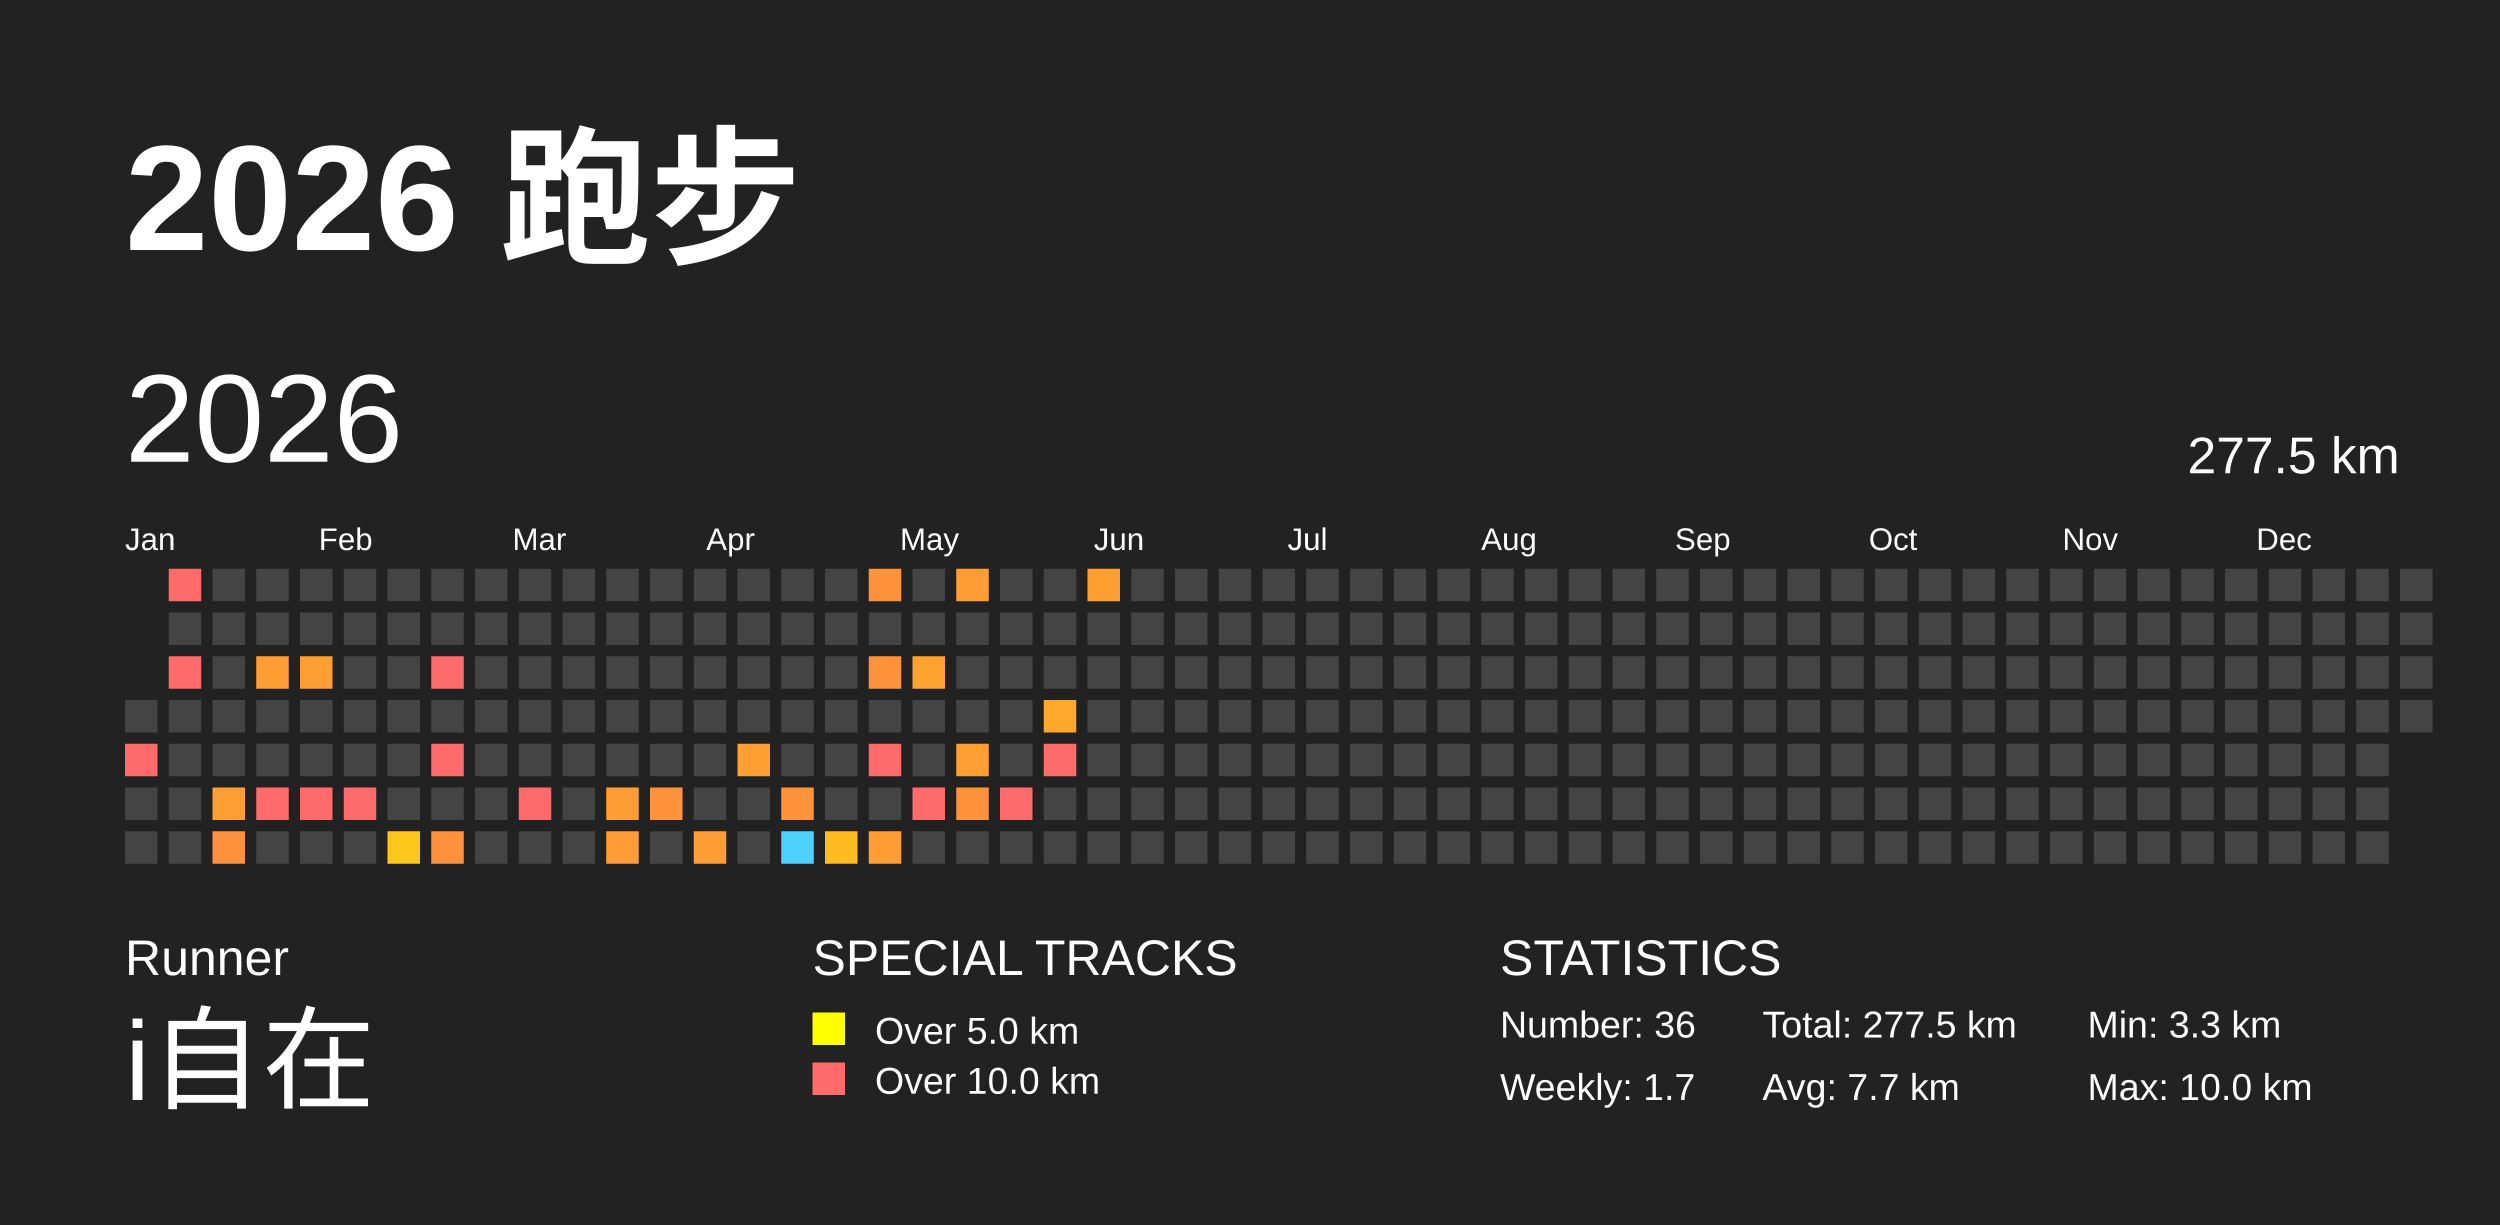
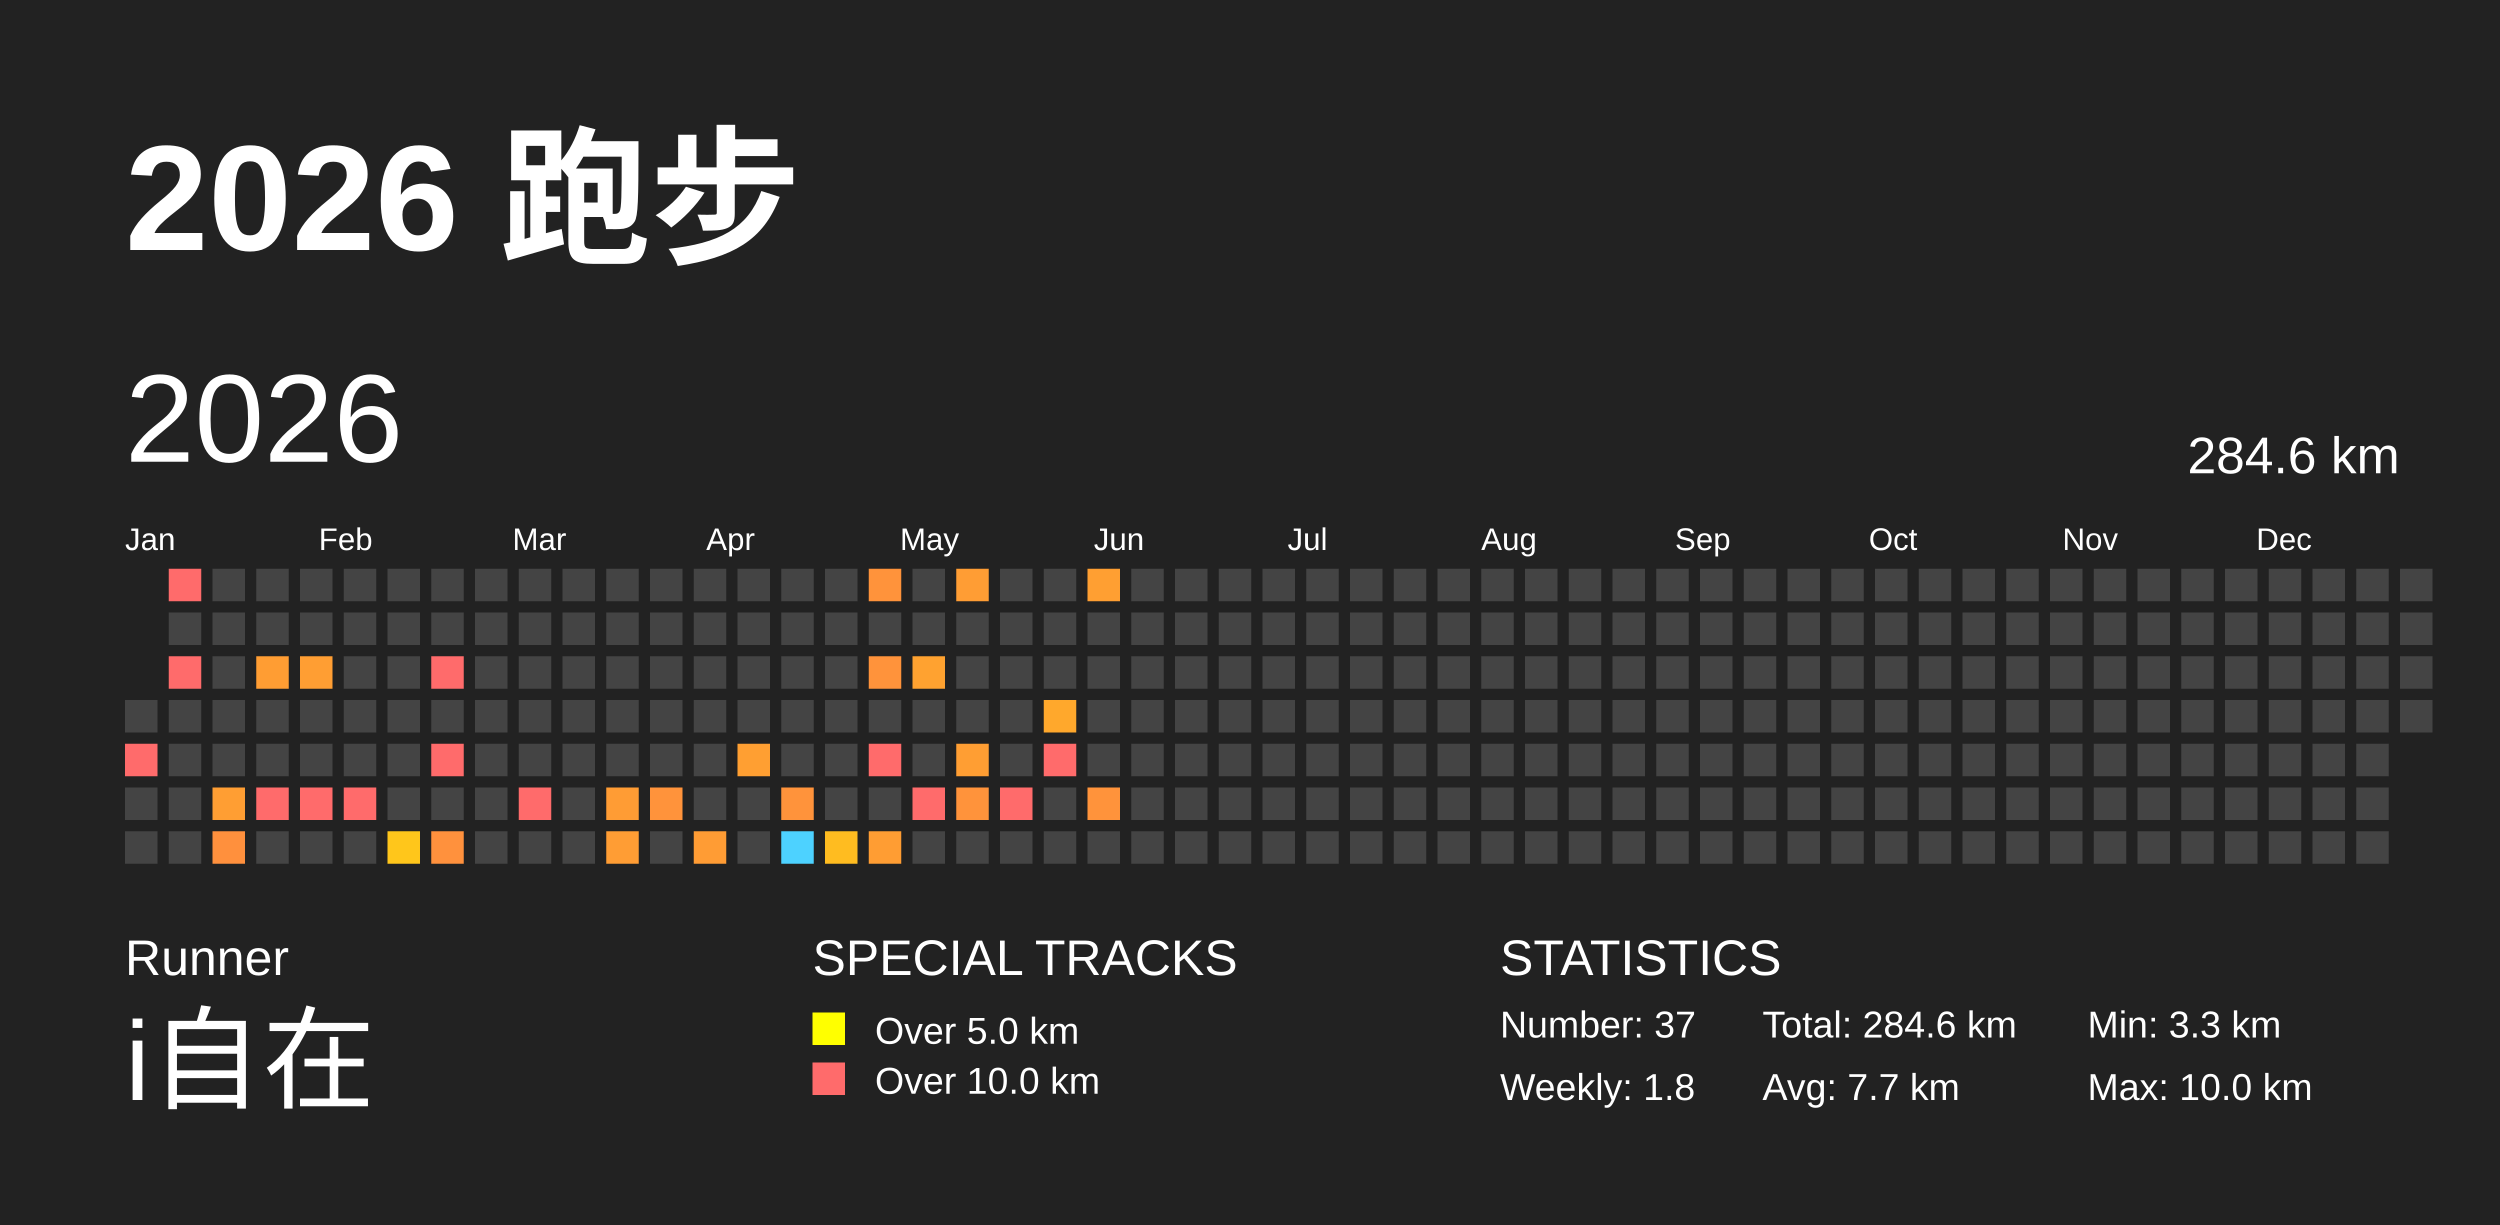
<svg xmlns="http://www.w3.org/2000/svg" baseProfile="full" height="98mm" version="1.1" viewBox="0,0,200,98" width="200mm">
  <defs />
  <rect fill="#222222" height="98" width="200" x="0" y="0" />
  <text fill="#FFFFFF" style="font-size:12px; font-family:Arial; font-weight:bold;" x="10" y="20">2026 跑步</text>
  <text fill="#FFFFFF" style="font-size:4px; font-family:Arial" x="10" y="78">Runner</text>
  <text fill="#FFFFFF" style="font-size:9px; font-family:Arial" x="10" y="88">i自在</text>
  <text fill="#FFFFFF" style="font-size:4px; font-family:Arial" x="65" y="78">SPECIAL TRACKS</text>
  <rect fill="#FFFF00" height="2.6" width="2.6" x="65" y="81" />
  <text fill="#FFFFFF" style="font-size:3px; font-family:Arial" x="70" y="83.5">Over 5.0 km</text>
  <rect fill="#FF6B6B" height="2.6" width="2.6" x="65" y="85" />
  <text fill="#FFFFFF" style="font-size:3px; font-family:Arial" x="70" y="87.5">Over 10.0 km</text>
  <text fill="#FFFFFF" style="font-size:4px; font-family:Arial" x="120" y="78">STATISTICS</text>
-   <text fill="#FFFFFF" style="font-size:3px; font-family:Arial" x="120" y="83">Number: 36</text>
-   <text fill="#FFFFFF" style="font-size:3px; font-family:Arial" x="120" y="88">Weekly: 1.7</text>
-   <text fill="#FFFFFF" style="font-size:3px; font-family:Arial" x="141" y="83">Total: 277.5 km</text>
+   <text fill="#FFFFFF" style="font-size:3px; font-family:Arial" x="120" y="83">Number: 37</text>
+   <text fill="#FFFFFF" style="font-size:3px; font-family:Arial" x="120" y="88">Weekly: 1.8</text>
+   <text fill="#FFFFFF" style="font-size:3px; font-family:Arial" x="141" y="83">Total: 284.6 km</text>
  <text fill="#FFFFFF" style="font-size:3px; font-family:Arial" x="141" y="88">Avg: 7.7 km</text>
  <text fill="#FFFFFF" style="font-size:3px; font-family:Arial" x="167" y="83">Min: 3.3 km</text>
  <text fill="#FFFFFF" style="font-size:3px; font-family:Arial" x="167" y="88">Max: 10.0 km</text>
  <text dominant-baseline="hanging" fill="#FFFFFF" style="font-size:10.0px; font-family:Arial;" x="10" y="30">2026</text>
-   <text dominant-baseline="hanging" fill="#FFFFFF" style="font-size:4.125px; font-family:Arial;" x="175" y="35">277.5 km</text>
+   <text dominant-baseline="hanging" fill="#FFFFFF" style="font-size:4.125px; font-family:Arial;" x="175" y="35">284.6 km</text>
  <text fill="#FFFFFF" style="font-size:2.5px; font-family:Arial" x="10.0" y="44">Jan</text>
  <text fill="#FFFFFF" style="font-size:2.5px; font-family:Arial" x="25.5" y="44">Feb</text>
  <text fill="#FFFFFF" style="font-size:2.5px; font-family:Arial" x="41.0" y="44">Mar</text>
  <text fill="#FFFFFF" style="font-size:2.5px; font-family:Arial" x="56.5" y="44">Apr</text>
  <text fill="#FFFFFF" style="font-size:2.5px; font-family:Arial" x="72.0" y="44">May</text>
  <text fill="#FFFFFF" style="font-size:2.5px; font-family:Arial" x="87.5" y="44">Jun</text>
  <text fill="#FFFFFF" style="font-size:2.5px; font-family:Arial" x="103.0" y="44">Jul</text>
  <text fill="#FFFFFF" style="font-size:2.5px; font-family:Arial" x="118.5" y="44">Aug</text>
  <text fill="#FFFFFF" style="font-size:2.5px; font-family:Arial" x="134.0" y="44">Sep</text>
  <text fill="#FFFFFF" style="font-size:2.5px; font-family:Arial" x="149.5" y="44">Oct</text>
  <text fill="#FFFFFF" style="font-size:2.5px; font-family:Arial" x="165.0" y="44">Nov</text>
  <text fill="#FFFFFF" style="font-size:2.5px; font-family:Arial" x="180.5" y="44">Dec</text>
  <rect fill="#444444" height="2.6" width="2.6" x="10.0" y="56.0" />
  <rect fill="#FF6B6B" height="2.6" width="2.6" x="10.0" y="59.5" />
  <rect fill="#444444" height="2.6" width="2.6" x="10.0" y="63.0" />
  <rect fill="#444444" height="2.6" width="2.6" x="10.0" y="66.5" />
  <rect fill="#FF6B6B" height="2.6" width="2.6" x="13.5" y="45.5" />
  <rect fill="#444444" height="2.6" width="2.6" x="13.5" y="49.0" />
  <rect fill="#FF6B6B" height="2.6" width="2.6" x="13.5" y="52.5" />
  <rect fill="#444444" height="2.6" width="2.6" x="13.5" y="56.0" />
  <rect fill="#444444" height="2.6" width="2.6" x="13.5" y="59.5" />
  <rect fill="#444444" height="2.6" width="2.6" x="13.5" y="63.0" />
  <rect fill="#444444" height="2.6" width="2.6" x="13.5" y="66.5" />
  <rect fill="#444444" height="2.6" width="2.6" x="17.0" y="45.5" />
  <rect fill="#444444" height="2.6" width="2.6" x="17.0" y="49.0" />
  <rect fill="#444444" height="2.6" width="2.6" x="17.0" y="52.5" />
  <rect fill="#444444" height="2.6" width="2.6" x="17.0" y="56.0" />
  <rect fill="#444444" height="2.6" width="2.6" x="17.0" y="59.5" />
  <rect fill="#ff9e33" height="2.6" width="2.6" x="17.0" y="63.0" />
  <rect fill="#ff903d" height="2.6" width="2.6" x="17.0" y="66.5" />
  <rect fill="#444444" height="2.6" width="2.6" x="20.5" y="45.5" />
  <rect fill="#444444" height="2.6" width="2.6" x="20.5" y="49.0" />
  <rect fill="#ff9d33" height="2.6" width="2.6" x="20.5" y="52.5" />
  <rect fill="#444444" height="2.6" width="2.6" x="20.5" y="56.0" />
  <rect fill="#444444" height="2.6" width="2.6" x="20.5" y="59.5" />
  <rect fill="#FF6B6B" height="2.6" width="2.6" x="20.5" y="63.0" />
  <rect fill="#444444" height="2.6" width="2.6" x="20.5" y="66.5" />
  <rect fill="#444444" height="2.6" width="2.6" x="24.0" y="45.5" />
  <rect fill="#444444" height="2.6" width="2.6" x="24.0" y="49.0" />
  <rect fill="#ff9e33" height="2.6" width="2.6" x="24.0" y="52.5" />
  <rect fill="#444444" height="2.6" width="2.6" x="24.0" y="56.0" />
  <rect fill="#444444" height="2.6" width="2.6" x="24.0" y="59.5" />
  <rect fill="#FF6B6B" height="2.6" width="2.6" x="24.0" y="63.0" />
  <rect fill="#444444" height="2.6" width="2.6" x="24.0" y="66.5" />
  <rect fill="#444444" height="2.6" width="2.6" x="27.5" y="45.5" />
  <rect fill="#444444" height="2.6" width="2.6" x="27.5" y="49.0" />
  <rect fill="#444444" height="2.6" width="2.6" x="27.5" y="52.5" />
  <rect fill="#444444" height="2.6" width="2.6" x="27.5" y="56.0" />
  <rect fill="#444444" height="2.6" width="2.6" x="27.5" y="59.5" />
  <rect fill="#FF6B6B" height="2.6" width="2.6" x="27.5" y="63.0" />
  <rect fill="#444444" height="2.6" width="2.6" x="27.5" y="66.5" />
  <rect fill="#444444" height="2.6" width="2.6" x="31.0" y="45.5" />
  <rect fill="#444444" height="2.6" width="2.6" x="31.0" y="49.0" />
  <rect fill="#444444" height="2.6" width="2.6" x="31.0" y="52.5" />
  <rect fill="#444444" height="2.6" width="2.6" x="31.0" y="56.0" />
  <rect fill="#444444" height="2.6" width="2.6" x="31.0" y="59.5" />
  <rect fill="#444444" height="2.6" width="2.6" x="31.0" y="63.0" />
  <rect fill="#ffc61b" height="2.6" width="2.6" x="31.0" y="66.5" />
  <rect fill="#444444" height="2.6" width="2.6" x="34.5" y="45.5" />
  <rect fill="#444444" height="2.6" width="2.6" x="34.5" y="49.0" />
  <rect fill="#FF6B6B" height="2.6" width="2.6" x="34.5" y="52.5" />
  <rect fill="#444444" height="2.6" width="2.6" x="34.5" y="56.0" />
  <rect fill="#FF6B6B" height="2.6" width="2.6" x="34.5" y="59.5" />
  <rect fill="#444444" height="2.6" width="2.6" x="34.5" y="63.0" />
  <rect fill="#ff913d" height="2.6" width="2.6" x="34.5" y="66.5" />
  <rect fill="#444444" height="2.6" width="2.6" x="38.0" y="45.5" />
  <rect fill="#444444" height="2.6" width="2.6" x="38.0" y="49.0" />
  <rect fill="#444444" height="2.6" width="2.6" x="38.0" y="52.5" />
  <rect fill="#444444" height="2.6" width="2.6" x="38.0" y="56.0" />
  <rect fill="#444444" height="2.6" width="2.6" x="38.0" y="59.5" />
  <rect fill="#444444" height="2.6" width="2.6" x="38.0" y="63.0" />
  <rect fill="#444444" height="2.6" width="2.6" x="38.0" y="66.5" />
  <rect fill="#444444" height="2.6" width="2.6" x="41.5" y="45.5" />
  <rect fill="#444444" height="2.6" width="2.6" x="41.5" y="49.0" />
  <rect fill="#444444" height="2.6" width="2.6" x="41.5" y="52.5" />
  <rect fill="#444444" height="2.6" width="2.6" x="41.5" y="56.0" />
  <rect fill="#444444" height="2.6" width="2.6" x="41.5" y="59.5" />
  <rect fill="#FF6B6B" height="2.6" width="2.6" x="41.5" y="63.0" />
  <rect fill="#444444" height="2.6" width="2.6" x="41.5" y="66.5" />
  <rect fill="#444444" height="2.6" width="2.6" x="45.0" y="45.5" />
  <rect fill="#444444" height="2.6" width="2.6" x="45.0" y="49.0" />
  <rect fill="#444444" height="2.6" width="2.6" x="45.0" y="52.5" />
  <rect fill="#444444" height="2.6" width="2.6" x="45.0" y="56.0" />
  <rect fill="#444444" height="2.6" width="2.6" x="45.0" y="59.5" />
  <rect fill="#444444" height="2.6" width="2.6" x="45.0" y="63.0" />
  <rect fill="#444444" height="2.6" width="2.6" x="45.0" y="66.5" />
  <rect fill="#444444" height="2.6" width="2.6" x="48.5" y="45.5" />
  <rect fill="#444444" height="2.6" width="2.6" x="48.5" y="49.0" />
  <rect fill="#444444" height="2.6" width="2.6" x="48.5" y="52.5" />
  <rect fill="#444444" height="2.6" width="2.6" x="48.5" y="56.0" />
  <rect fill="#444444" height="2.6" width="2.6" x="48.5" y="59.5" />
  <rect fill="#ff9c34" height="2.6" width="2.6" x="48.5" y="63.0" />
  <rect fill="#ff9d34" height="2.6" width="2.6" x="48.5" y="66.5" />
  <rect fill="#444444" height="2.6" width="2.6" x="52.0" y="45.5" />
  <rect fill="#444444" height="2.6" width="2.6" x="52.0" y="49.0" />
  <rect fill="#444444" height="2.6" width="2.6" x="52.0" y="52.5" />
  <rect fill="#444444" height="2.6" width="2.6" x="52.0" y="56.0" />
  <rect fill="#444444" height="2.6" width="2.6" x="52.0" y="59.5" />
  <rect fill="#ff933b" height="2.6" width="2.6" x="52.0" y="63.0" />
  <rect fill="#444444" height="2.6" width="2.6" x="52.0" y="66.5" />
  <rect fill="#444444" height="2.6" width="2.6" x="55.5" y="45.5" />
  <rect fill="#444444" height="2.6" width="2.6" x="55.5" y="49.0" />
  <rect fill="#444444" height="2.6" width="2.6" x="55.5" y="52.5" />
  <rect fill="#444444" height="2.6" width="2.6" x="55.5" y="56.0" />
  <rect fill="#444444" height="2.6" width="2.6" x="55.5" y="59.5" />
  <rect fill="#444444" height="2.6" width="2.6" x="55.5" y="63.0" />
  <rect fill="#ff9c34" height="2.6" width="2.6" x="55.5" y="66.5" />
  <rect fill="#444444" height="2.6" width="2.6" x="59.0" y="45.5" />
  <rect fill="#444444" height="2.6" width="2.6" x="59.0" y="49.0" />
  <rect fill="#444444" height="2.6" width="2.6" x="59.0" y="52.5" />
  <rect fill="#444444" height="2.6" width="2.6" x="59.0" y="56.0" />
  <rect fill="#ff9f32" height="2.6" width="2.6" x="59.0" y="59.5" />
  <rect fill="#444444" height="2.6" width="2.6" x="59.0" y="63.0" />
  <rect fill="#444444" height="2.6" width="2.6" x="59.0" y="66.5" />
  <rect fill="#444444" height="2.6" width="2.6" x="62.5" y="45.5" />
  <rect fill="#444444" height="2.6" width="2.6" x="62.5" y="49.0" />
  <rect fill="#444444" height="2.6" width="2.6" x="62.5" y="52.5" />
  <rect fill="#444444" height="2.6" width="2.6" x="62.5" y="56.0" />
  <rect fill="#444444" height="2.6" width="2.6" x="62.5" y="59.5" />
  <rect fill="#ff933b" height="2.6" width="2.6" x="62.5" y="63.0" />
  <rect fill="#4dd2ff" height="2.6" width="2.6" x="62.5" y="66.5" />
  <rect fill="#444444" height="2.6" width="2.6" x="66.0" y="45.5" />
  <rect fill="#444444" height="2.6" width="2.6" x="66.0" y="49.0" />
  <rect fill="#444444" height="2.6" width="2.6" x="66.0" y="52.5" />
  <rect fill="#444444" height="2.6" width="2.6" x="66.0" y="56.0" />
  <rect fill="#444444" height="2.6" width="2.6" x="66.0" y="59.5" />
  <rect fill="#444444" height="2.6" width="2.6" x="66.0" y="63.0" />
  <rect fill="#ffbc20" height="2.6" width="2.6" x="66.0" y="66.5" />
  <rect fill="#ff933b" height="2.6" width="2.6" x="69.5" y="45.5" />
  <rect fill="#444444" height="2.6" width="2.6" x="69.5" y="49.0" />
  <rect fill="#ff933b" height="2.6" width="2.6" x="69.5" y="52.5" />
  <rect fill="#444444" height="2.6" width="2.6" x="69.5" y="56.0" />
  <rect fill="#FF6B6B" height="2.6" width="2.6" x="69.5" y="59.5" />
  <rect fill="#444444" height="2.6" width="2.6" x="69.5" y="63.0" />
  <rect fill="#ff9d33" height="2.6" width="2.6" x="69.5" y="66.5" />
  <rect fill="#444444" height="2.6" width="2.6" x="73.0" y="45.5" />
  <rect fill="#444444" height="2.6" width="2.6" x="73.0" y="49.0" />
  <rect fill="#ffa230" height="2.6" width="2.6" x="73.0" y="52.5" />
  <rect fill="#444444" height="2.6" width="2.6" x="73.0" y="56.0" />
  <rect fill="#444444" height="2.6" width="2.6" x="73.0" y="59.5" />
  <rect fill="#FF6B6B" height="2.6" width="2.6" x="73.0" y="63.0" />
  <rect fill="#444444" height="2.6" width="2.6" x="73.0" y="66.5" />
  <rect fill="#ff9d34" height="2.6" width="2.6" x="76.5" y="45.5" />
  <rect fill="#444444" height="2.6" width="2.6" x="76.5" y="49.0" />
  <rect fill="#444444" height="2.6" width="2.6" x="76.5" y="52.5" />
  <rect fill="#444444" height="2.6" width="2.6" x="76.5" y="56.0" />
  <rect fill="#ff9e33" height="2.6" width="2.6" x="76.5" y="59.5" />
  <rect fill="#ff933b" height="2.6" width="2.6" x="76.5" y="63.0" />
  <rect fill="#444444" height="2.6" width="2.6" x="76.5" y="66.5" />
  <rect fill="#444444" height="2.6" width="2.6" x="80.0" y="45.5" />
  <rect fill="#444444" height="2.6" width="2.6" x="80.0" y="49.0" />
  <rect fill="#444444" height="2.6" width="2.6" x="80.0" y="52.5" />
  <rect fill="#444444" height="2.6" width="2.6" x="80.0" y="56.0" />
  <rect fill="#444444" height="2.6" width="2.6" x="80.0" y="59.5" />
  <rect fill="#FF6B6B" height="2.6" width="2.6" x="80.0" y="63.0" />
  <rect fill="#444444" height="2.6" width="2.6" x="80.0" y="66.5" />
  <rect fill="#444444" height="2.6" width="2.6" x="83.5" y="45.5" />
  <rect fill="#444444" height="2.6" width="2.6" x="83.5" y="49.0" />
  <rect fill="#444444" height="2.6" width="2.6" x="83.5" y="52.5" />
  <rect fill="#ffa82c" height="2.6" width="2.6" x="83.5" y="56.0" />
  <rect fill="#FF6B6B" height="2.6" width="2.6" x="83.5" y="59.5" />
  <rect fill="#444444" height="2.6" width="2.6" x="83.5" y="63.0" />
  <rect fill="#444444" height="2.6" width="2.6" x="83.5" y="66.5" />
  <rect fill="#ff9f32" height="2.6" width="2.6" x="87.0" y="45.5" />
  <rect fill="#444444" height="2.6" width="2.6" x="87.0" y="49.0" />
  <rect fill="#444444" height="2.6" width="2.6" x="87.0" y="52.5" />
  <rect fill="#444444" height="2.6" width="2.6" x="87.0" y="56.0" />
  <rect fill="#444444" height="2.6" width="2.6" x="87.0" y="59.5" />
-   <rect fill="#444444" height="2.6" width="2.6" x="87.0" y="63.0" />
+   <rect fill="#ff933b" height="2.6" width="2.6" x="87.0" y="63.0" />
  <rect fill="#444444" height="2.6" width="2.6" x="87.0" y="66.5" />
  <rect fill="#444444" height="2.6" width="2.6" x="90.5" y="45.5" />
  <rect fill="#444444" height="2.6" width="2.6" x="90.5" y="49.0" />
  <rect fill="#444444" height="2.6" width="2.6" x="90.5" y="52.5" />
  <rect fill="#444444" height="2.6" width="2.6" x="90.5" y="56.0" />
  <rect fill="#444444" height="2.6" width="2.6" x="90.5" y="59.5" />
  <rect fill="#444444" height="2.6" width="2.6" x="90.5" y="63.0" />
  <rect fill="#444444" height="2.6" width="2.6" x="90.5" y="66.5" />
  <rect fill="#444444" height="2.6" width="2.6" x="94.0" y="45.5" />
  <rect fill="#444444" height="2.6" width="2.6" x="94.0" y="49.0" />
  <rect fill="#444444" height="2.6" width="2.6" x="94.0" y="52.5" />
  <rect fill="#444444" height="2.6" width="2.6" x="94.0" y="56.0" />
  <rect fill="#444444" height="2.6" width="2.6" x="94.0" y="59.5" />
  <rect fill="#444444" height="2.6" width="2.6" x="94.0" y="63.0" />
  <rect fill="#444444" height="2.6" width="2.6" x="94.0" y="66.5" />
  <rect fill="#444444" height="2.6" width="2.6" x="97.5" y="45.5" />
  <rect fill="#444444" height="2.6" width="2.6" x="97.5" y="49.0" />
  <rect fill="#444444" height="2.6" width="2.6" x="97.5" y="52.5" />
  <rect fill="#444444" height="2.6" width="2.6" x="97.5" y="56.0" />
  <rect fill="#444444" height="2.6" width="2.6" x="97.5" y="59.5" />
  <rect fill="#444444" height="2.6" width="2.6" x="97.5" y="63.0" />
  <rect fill="#444444" height="2.6" width="2.6" x="97.5" y="66.5" />
  <rect fill="#444444" height="2.6" width="2.6" x="101.0" y="45.5" />
  <rect fill="#444444" height="2.6" width="2.6" x="101.0" y="49.0" />
  <rect fill="#444444" height="2.6" width="2.6" x="101.0" y="52.5" />
  <rect fill="#444444" height="2.6" width="2.6" x="101.0" y="56.0" />
  <rect fill="#444444" height="2.6" width="2.6" x="101.0" y="59.5" />
  <rect fill="#444444" height="2.6" width="2.6" x="101.0" y="63.0" />
  <rect fill="#444444" height="2.6" width="2.6" x="101.0" y="66.5" />
  <rect fill="#444444" height="2.6" width="2.6" x="104.5" y="45.5" />
  <rect fill="#444444" height="2.6" width="2.6" x="104.5" y="49.0" />
  <rect fill="#444444" height="2.6" width="2.6" x="104.5" y="52.5" />
  <rect fill="#444444" height="2.6" width="2.6" x="104.5" y="56.0" />
  <rect fill="#444444" height="2.6" width="2.6" x="104.5" y="59.5" />
  <rect fill="#444444" height="2.6" width="2.6" x="104.5" y="63.0" />
  <rect fill="#444444" height="2.6" width="2.6" x="104.5" y="66.5" />
  <rect fill="#444444" height="2.6" width="2.6" x="108.0" y="45.5" />
  <rect fill="#444444" height="2.6" width="2.6" x="108.0" y="49.0" />
  <rect fill="#444444" height="2.6" width="2.6" x="108.0" y="52.5" />
  <rect fill="#444444" height="2.6" width="2.6" x="108.0" y="56.0" />
  <rect fill="#444444" height="2.6" width="2.6" x="108.0" y="59.5" />
  <rect fill="#444444" height="2.6" width="2.6" x="108.0" y="63.0" />
  <rect fill="#444444" height="2.6" width="2.6" x="108.0" y="66.5" />
  <rect fill="#444444" height="2.6" width="2.6" x="111.5" y="45.5" />
  <rect fill="#444444" height="2.6" width="2.6" x="111.5" y="49.0" />
  <rect fill="#444444" height="2.6" width="2.6" x="111.5" y="52.5" />
  <rect fill="#444444" height="2.6" width="2.6" x="111.5" y="56.0" />
  <rect fill="#444444" height="2.6" width="2.6" x="111.5" y="59.5" />
  <rect fill="#444444" height="2.6" width="2.6" x="111.5" y="63.0" />
  <rect fill="#444444" height="2.6" width="2.6" x="111.5" y="66.5" />
  <rect fill="#444444" height="2.6" width="2.6" x="115.0" y="45.5" />
  <rect fill="#444444" height="2.6" width="2.6" x="115.0" y="49.0" />
  <rect fill="#444444" height="2.6" width="2.6" x="115.0" y="52.5" />
  <rect fill="#444444" height="2.6" width="2.6" x="115.0" y="56.0" />
  <rect fill="#444444" height="2.6" width="2.6" x="115.0" y="59.5" />
  <rect fill="#444444" height="2.6" width="2.6" x="115.0" y="63.0" />
  <rect fill="#444444" height="2.6" width="2.6" x="115.0" y="66.5" />
  <rect fill="#444444" height="2.6" width="2.6" x="118.5" y="45.5" />
  <rect fill="#444444" height="2.6" width="2.6" x="118.5" y="49.0" />
  <rect fill="#444444" height="2.6" width="2.6" x="118.5" y="52.5" />
  <rect fill="#444444" height="2.6" width="2.6" x="118.5" y="56.0" />
  <rect fill="#444444" height="2.6" width="2.6" x="118.5" y="59.5" />
  <rect fill="#444444" height="2.6" width="2.6" x="118.5" y="63.0" />
  <rect fill="#444444" height="2.6" width="2.6" x="118.5" y="66.5" />
  <rect fill="#444444" height="2.6" width="2.6" x="122.0" y="45.5" />
  <rect fill="#444444" height="2.6" width="2.6" x="122.0" y="49.0" />
  <rect fill="#444444" height="2.6" width="2.6" x="122.0" y="52.5" />
  <rect fill="#444444" height="2.6" width="2.6" x="122.0" y="56.0" />
  <rect fill="#444444" height="2.6" width="2.6" x="122.0" y="59.5" />
  <rect fill="#444444" height="2.6" width="2.6" x="122.0" y="63.0" />
  <rect fill="#444444" height="2.6" width="2.6" x="122.0" y="66.5" />
  <rect fill="#444444" height="2.6" width="2.6" x="125.5" y="45.5" />
  <rect fill="#444444" height="2.6" width="2.6" x="125.5" y="49.0" />
  <rect fill="#444444" height="2.6" width="2.6" x="125.5" y="52.5" />
  <rect fill="#444444" height="2.6" width="2.6" x="125.5" y="56.0" />
  <rect fill="#444444" height="2.6" width="2.6" x="125.5" y="59.5" />
  <rect fill="#444444" height="2.6" width="2.6" x="125.5" y="63.0" />
  <rect fill="#444444" height="2.6" width="2.6" x="125.5" y="66.5" />
  <rect fill="#444444" height="2.6" width="2.6" x="129.0" y="45.5" />
  <rect fill="#444444" height="2.6" width="2.6" x="129.0" y="49.0" />
  <rect fill="#444444" height="2.6" width="2.6" x="129.0" y="52.5" />
  <rect fill="#444444" height="2.6" width="2.6" x="129.0" y="56.0" />
  <rect fill="#444444" height="2.6" width="2.6" x="129.0" y="59.5" />
  <rect fill="#444444" height="2.6" width="2.6" x="129.0" y="63.0" />
  <rect fill="#444444" height="2.6" width="2.6" x="129.0" y="66.5" />
  <rect fill="#444444" height="2.6" width="2.6" x="132.5" y="45.5" />
  <rect fill="#444444" height="2.6" width="2.6" x="132.5" y="49.0" />
  <rect fill="#444444" height="2.6" width="2.6" x="132.5" y="52.5" />
  <rect fill="#444444" height="2.6" width="2.6" x="132.5" y="56.0" />
  <rect fill="#444444" height="2.6" width="2.6" x="132.5" y="59.5" />
  <rect fill="#444444" height="2.6" width="2.6" x="132.5" y="63.0" />
  <rect fill="#444444" height="2.6" width="2.6" x="132.5" y="66.5" />
  <rect fill="#444444" height="2.6" width="2.6" x="136.0" y="45.5" />
  <rect fill="#444444" height="2.6" width="2.6" x="136.0" y="49.0" />
  <rect fill="#444444" height="2.6" width="2.6" x="136.0" y="52.5" />
  <rect fill="#444444" height="2.6" width="2.6" x="136.0" y="56.0" />
  <rect fill="#444444" height="2.6" width="2.6" x="136.0" y="59.5" />
  <rect fill="#444444" height="2.6" width="2.6" x="136.0" y="63.0" />
  <rect fill="#444444" height="2.6" width="2.6" x="136.0" y="66.5" />
  <rect fill="#444444" height="2.6" width="2.6" x="139.5" y="45.5" />
  <rect fill="#444444" height="2.6" width="2.6" x="139.5" y="49.0" />
  <rect fill="#444444" height="2.6" width="2.6" x="139.5" y="52.5" />
  <rect fill="#444444" height="2.6" width="2.6" x="139.5" y="56.0" />
  <rect fill="#444444" height="2.6" width="2.6" x="139.5" y="59.5" />
  <rect fill="#444444" height="2.6" width="2.6" x="139.5" y="63.0" />
  <rect fill="#444444" height="2.6" width="2.6" x="139.5" y="66.5" />
  <rect fill="#444444" height="2.6" width="2.6" x="143.0" y="45.5" />
  <rect fill="#444444" height="2.6" width="2.6" x="143.0" y="49.0" />
  <rect fill="#444444" height="2.6" width="2.6" x="143.0" y="52.5" />
  <rect fill="#444444" height="2.6" width="2.6" x="143.0" y="56.0" />
  <rect fill="#444444" height="2.6" width="2.6" x="143.0" y="59.5" />
  <rect fill="#444444" height="2.6" width="2.6" x="143.0" y="63.0" />
  <rect fill="#444444" height="2.6" width="2.6" x="143.0" y="66.5" />
  <rect fill="#444444" height="2.6" width="2.6" x="146.5" y="45.5" />
  <rect fill="#444444" height="2.6" width="2.6" x="146.5" y="49.0" />
  <rect fill="#444444" height="2.6" width="2.6" x="146.5" y="52.5" />
  <rect fill="#444444" height="2.6" width="2.6" x="146.5" y="56.0" />
  <rect fill="#444444" height="2.6" width="2.6" x="146.5" y="59.5" />
  <rect fill="#444444" height="2.6" width="2.6" x="146.5" y="63.0" />
  <rect fill="#444444" height="2.6" width="2.6" x="146.5" y="66.5" />
  <rect fill="#444444" height="2.6" width="2.6" x="150.0" y="45.5" />
  <rect fill="#444444" height="2.6" width="2.6" x="150.0" y="49.0" />
  <rect fill="#444444" height="2.6" width="2.6" x="150.0" y="52.5" />
  <rect fill="#444444" height="2.6" width="2.6" x="150.0" y="56.0" />
  <rect fill="#444444" height="2.6" width="2.6" x="150.0" y="59.5" />
  <rect fill="#444444" height="2.6" width="2.6" x="150.0" y="63.0" />
  <rect fill="#444444" height="2.6" width="2.6" x="150.0" y="66.5" />
  <rect fill="#444444" height="2.6" width="2.6" x="153.5" y="45.5" />
  <rect fill="#444444" height="2.6" width="2.6" x="153.5" y="49.0" />
  <rect fill="#444444" height="2.6" width="2.6" x="153.5" y="52.5" />
  <rect fill="#444444" height="2.6" width="2.6" x="153.5" y="56.0" />
  <rect fill="#444444" height="2.6" width="2.6" x="153.5" y="59.5" />
  <rect fill="#444444" height="2.6" width="2.6" x="153.5" y="63.0" />
  <rect fill="#444444" height="2.6" width="2.6" x="153.5" y="66.5" />
  <rect fill="#444444" height="2.6" width="2.6" x="157.0" y="45.5" />
  <rect fill="#444444" height="2.6" width="2.6" x="157.0" y="49.0" />
  <rect fill="#444444" height="2.6" width="2.6" x="157.0" y="52.5" />
  <rect fill="#444444" height="2.6" width="2.6" x="157.0" y="56.0" />
  <rect fill="#444444" height="2.6" width="2.6" x="157.0" y="59.5" />
  <rect fill="#444444" height="2.6" width="2.6" x="157.0" y="63.0" />
  <rect fill="#444444" height="2.6" width="2.6" x="157.0" y="66.5" />
  <rect fill="#444444" height="2.6" width="2.6" x="160.5" y="45.5" />
  <rect fill="#444444" height="2.6" width="2.6" x="160.5" y="49.0" />
  <rect fill="#444444" height="2.6" width="2.6" x="160.5" y="52.5" />
  <rect fill="#444444" height="2.6" width="2.6" x="160.5" y="56.0" />
  <rect fill="#444444" height="2.6" width="2.6" x="160.5" y="59.5" />
  <rect fill="#444444" height="2.6" width="2.6" x="160.5" y="63.0" />
  <rect fill="#444444" height="2.6" width="2.6" x="160.5" y="66.5" />
  <rect fill="#444444" height="2.6" width="2.6" x="164.0" y="45.5" />
  <rect fill="#444444" height="2.6" width="2.6" x="164.0" y="49.0" />
  <rect fill="#444444" height="2.6" width="2.6" x="164.0" y="52.5" />
  <rect fill="#444444" height="2.6" width="2.6" x="164.0" y="56.0" />
  <rect fill="#444444" height="2.6" width="2.6" x="164.0" y="59.5" />
  <rect fill="#444444" height="2.6" width="2.6" x="164.0" y="63.0" />
  <rect fill="#444444" height="2.6" width="2.6" x="164.0" y="66.5" />
  <rect fill="#444444" height="2.6" width="2.6" x="167.5" y="45.5" />
  <rect fill="#444444" height="2.6" width="2.6" x="167.5" y="49.0" />
  <rect fill="#444444" height="2.6" width="2.6" x="167.5" y="52.5" />
  <rect fill="#444444" height="2.6" width="2.6" x="167.5" y="56.0" />
  <rect fill="#444444" height="2.6" width="2.6" x="167.5" y="59.5" />
  <rect fill="#444444" height="2.6" width="2.6" x="167.5" y="63.0" />
  <rect fill="#444444" height="2.6" width="2.6" x="167.5" y="66.5" />
  <rect fill="#444444" height="2.6" width="2.6" x="171.0" y="45.5" />
  <rect fill="#444444" height="2.6" width="2.6" x="171.0" y="49.0" />
  <rect fill="#444444" height="2.6" width="2.6" x="171.0" y="52.5" />
  <rect fill="#444444" height="2.6" width="2.6" x="171.0" y="56.0" />
  <rect fill="#444444" height="2.6" width="2.6" x="171.0" y="59.5" />
  <rect fill="#444444" height="2.6" width="2.6" x="171.0" y="63.0" />
  <rect fill="#444444" height="2.6" width="2.6" x="171.0" y="66.5" />
  <rect fill="#444444" height="2.6" width="2.6" x="174.5" y="45.5" />
  <rect fill="#444444" height="2.6" width="2.6" x="174.5" y="49.0" />
  <rect fill="#444444" height="2.6" width="2.6" x="174.5" y="52.5" />
  <rect fill="#444444" height="2.6" width="2.6" x="174.5" y="56.0" />
  <rect fill="#444444" height="2.6" width="2.6" x="174.5" y="59.5" />
  <rect fill="#444444" height="2.6" width="2.6" x="174.5" y="63.0" />
  <rect fill="#444444" height="2.6" width="2.6" x="174.5" y="66.5" />
  <rect fill="#444444" height="2.6" width="2.6" x="178.0" y="45.5" />
  <rect fill="#444444" height="2.6" width="2.6" x="178.0" y="49.0" />
  <rect fill="#444444" height="2.6" width="2.6" x="178.0" y="52.5" />
  <rect fill="#444444" height="2.6" width="2.6" x="178.0" y="56.0" />
  <rect fill="#444444" height="2.6" width="2.6" x="178.0" y="59.5" />
  <rect fill="#444444" height="2.6" width="2.6" x="178.0" y="63.0" />
  <rect fill="#444444" height="2.6" width="2.6" x="178.0" y="66.5" />
  <rect fill="#444444" height="2.6" width="2.6" x="181.5" y="45.5" />
  <rect fill="#444444" height="2.6" width="2.6" x="181.5" y="49.0" />
  <rect fill="#444444" height="2.6" width="2.6" x="181.5" y="52.5" />
  <rect fill="#444444" height="2.6" width="2.6" x="181.5" y="56.0" />
  <rect fill="#444444" height="2.6" width="2.6" x="181.5" y="59.5" />
  <rect fill="#444444" height="2.6" width="2.6" x="181.5" y="63.0" />
  <rect fill="#444444" height="2.6" width="2.6" x="181.5" y="66.5" />
  <rect fill="#444444" height="2.6" width="2.6" x="185.0" y="45.5" />
  <rect fill="#444444" height="2.6" width="2.6" x="185.0" y="49.0" />
  <rect fill="#444444" height="2.6" width="2.6" x="185.0" y="52.5" />
  <rect fill="#444444" height="2.6" width="2.6" x="185.0" y="56.0" />
  <rect fill="#444444" height="2.6" width="2.6" x="185.0" y="59.5" />
  <rect fill="#444444" height="2.6" width="2.6" x="185.0" y="63.0" />
  <rect fill="#444444" height="2.6" width="2.6" x="185.0" y="66.5" />
  <rect fill="#444444" height="2.6" width="2.6" x="188.5" y="45.5" />
  <rect fill="#444444" height="2.6" width="2.6" x="188.5" y="49.0" />
  <rect fill="#444444" height="2.6" width="2.6" x="188.5" y="52.5" />
  <rect fill="#444444" height="2.6" width="2.6" x="188.5" y="56.0" />
  <rect fill="#444444" height="2.6" width="2.6" x="188.5" y="59.5" />
  <rect fill="#444444" height="2.6" width="2.6" x="188.5" y="63.0" />
  <rect fill="#444444" height="2.6" width="2.6" x="188.5" y="66.5" />
  <rect fill="#444444" height="2.6" width="2.6" x="192.0" y="45.5" />
  <rect fill="#444444" height="2.6" width="2.6" x="192.0" y="49.0" />
  <rect fill="#444444" height="2.6" width="2.6" x="192.0" y="52.5" />
  <rect fill="#444444" height="2.6" width="2.6" x="192.0" y="56.0" />
</svg>
